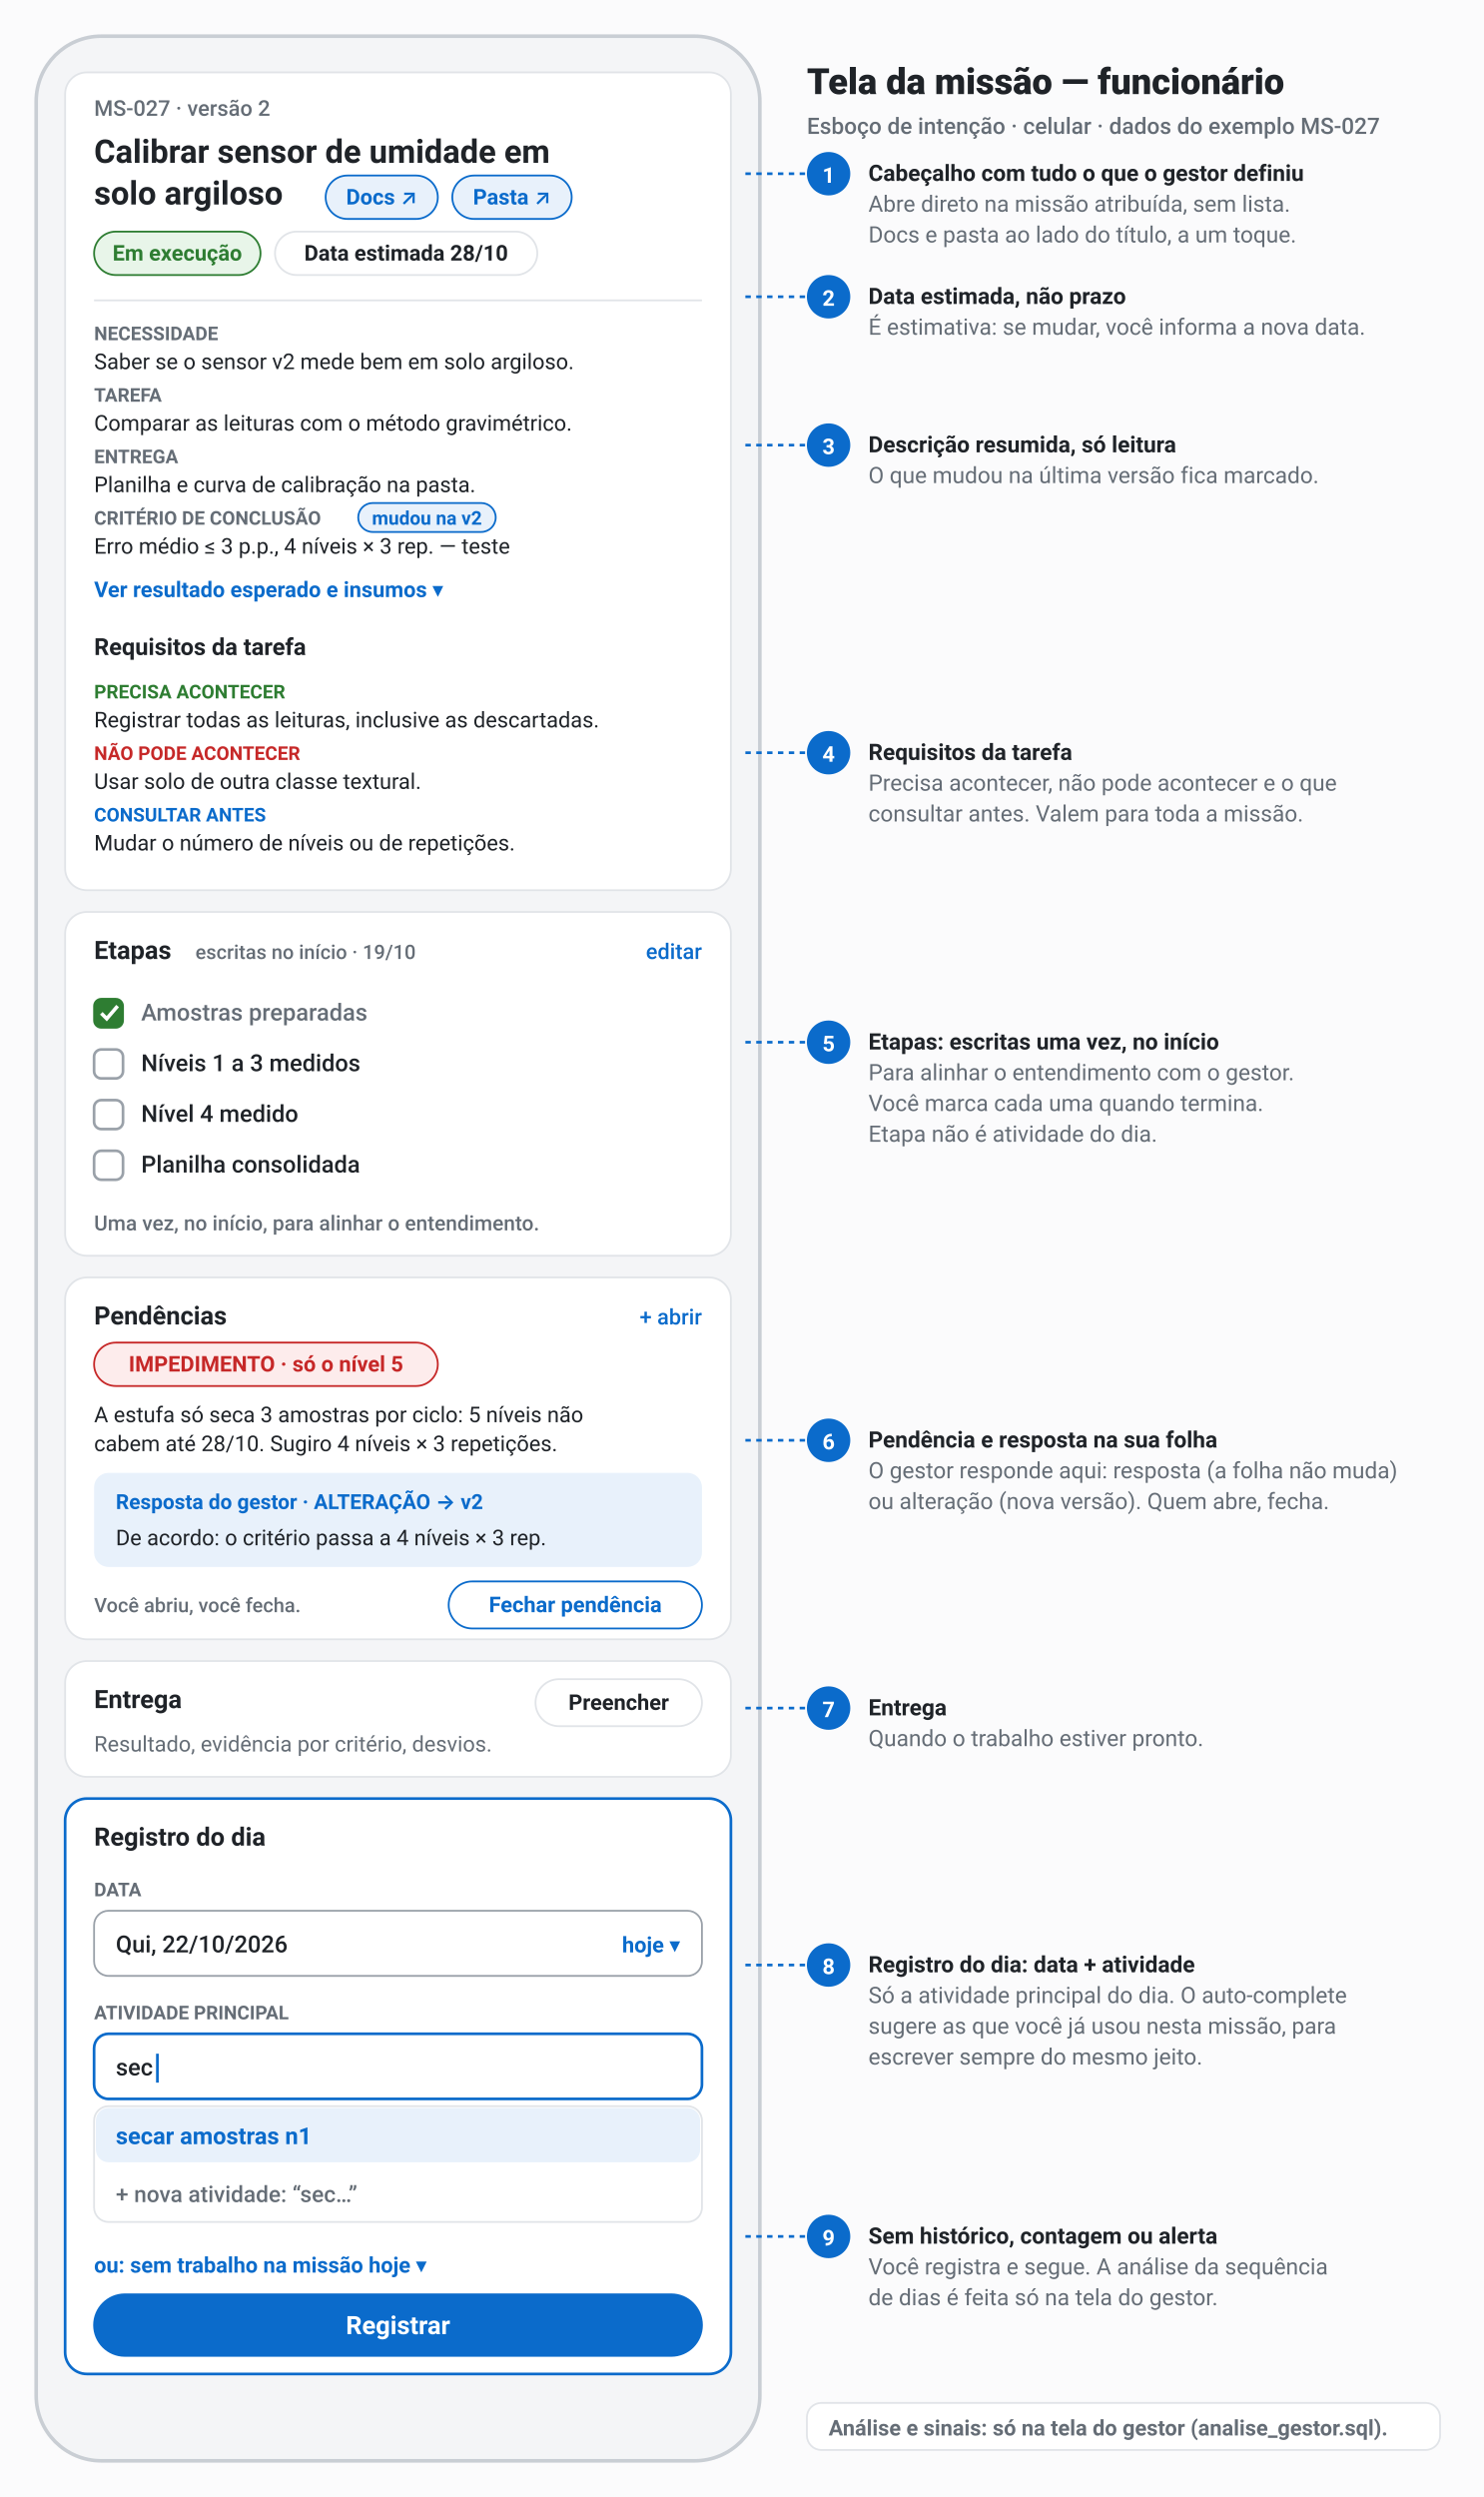
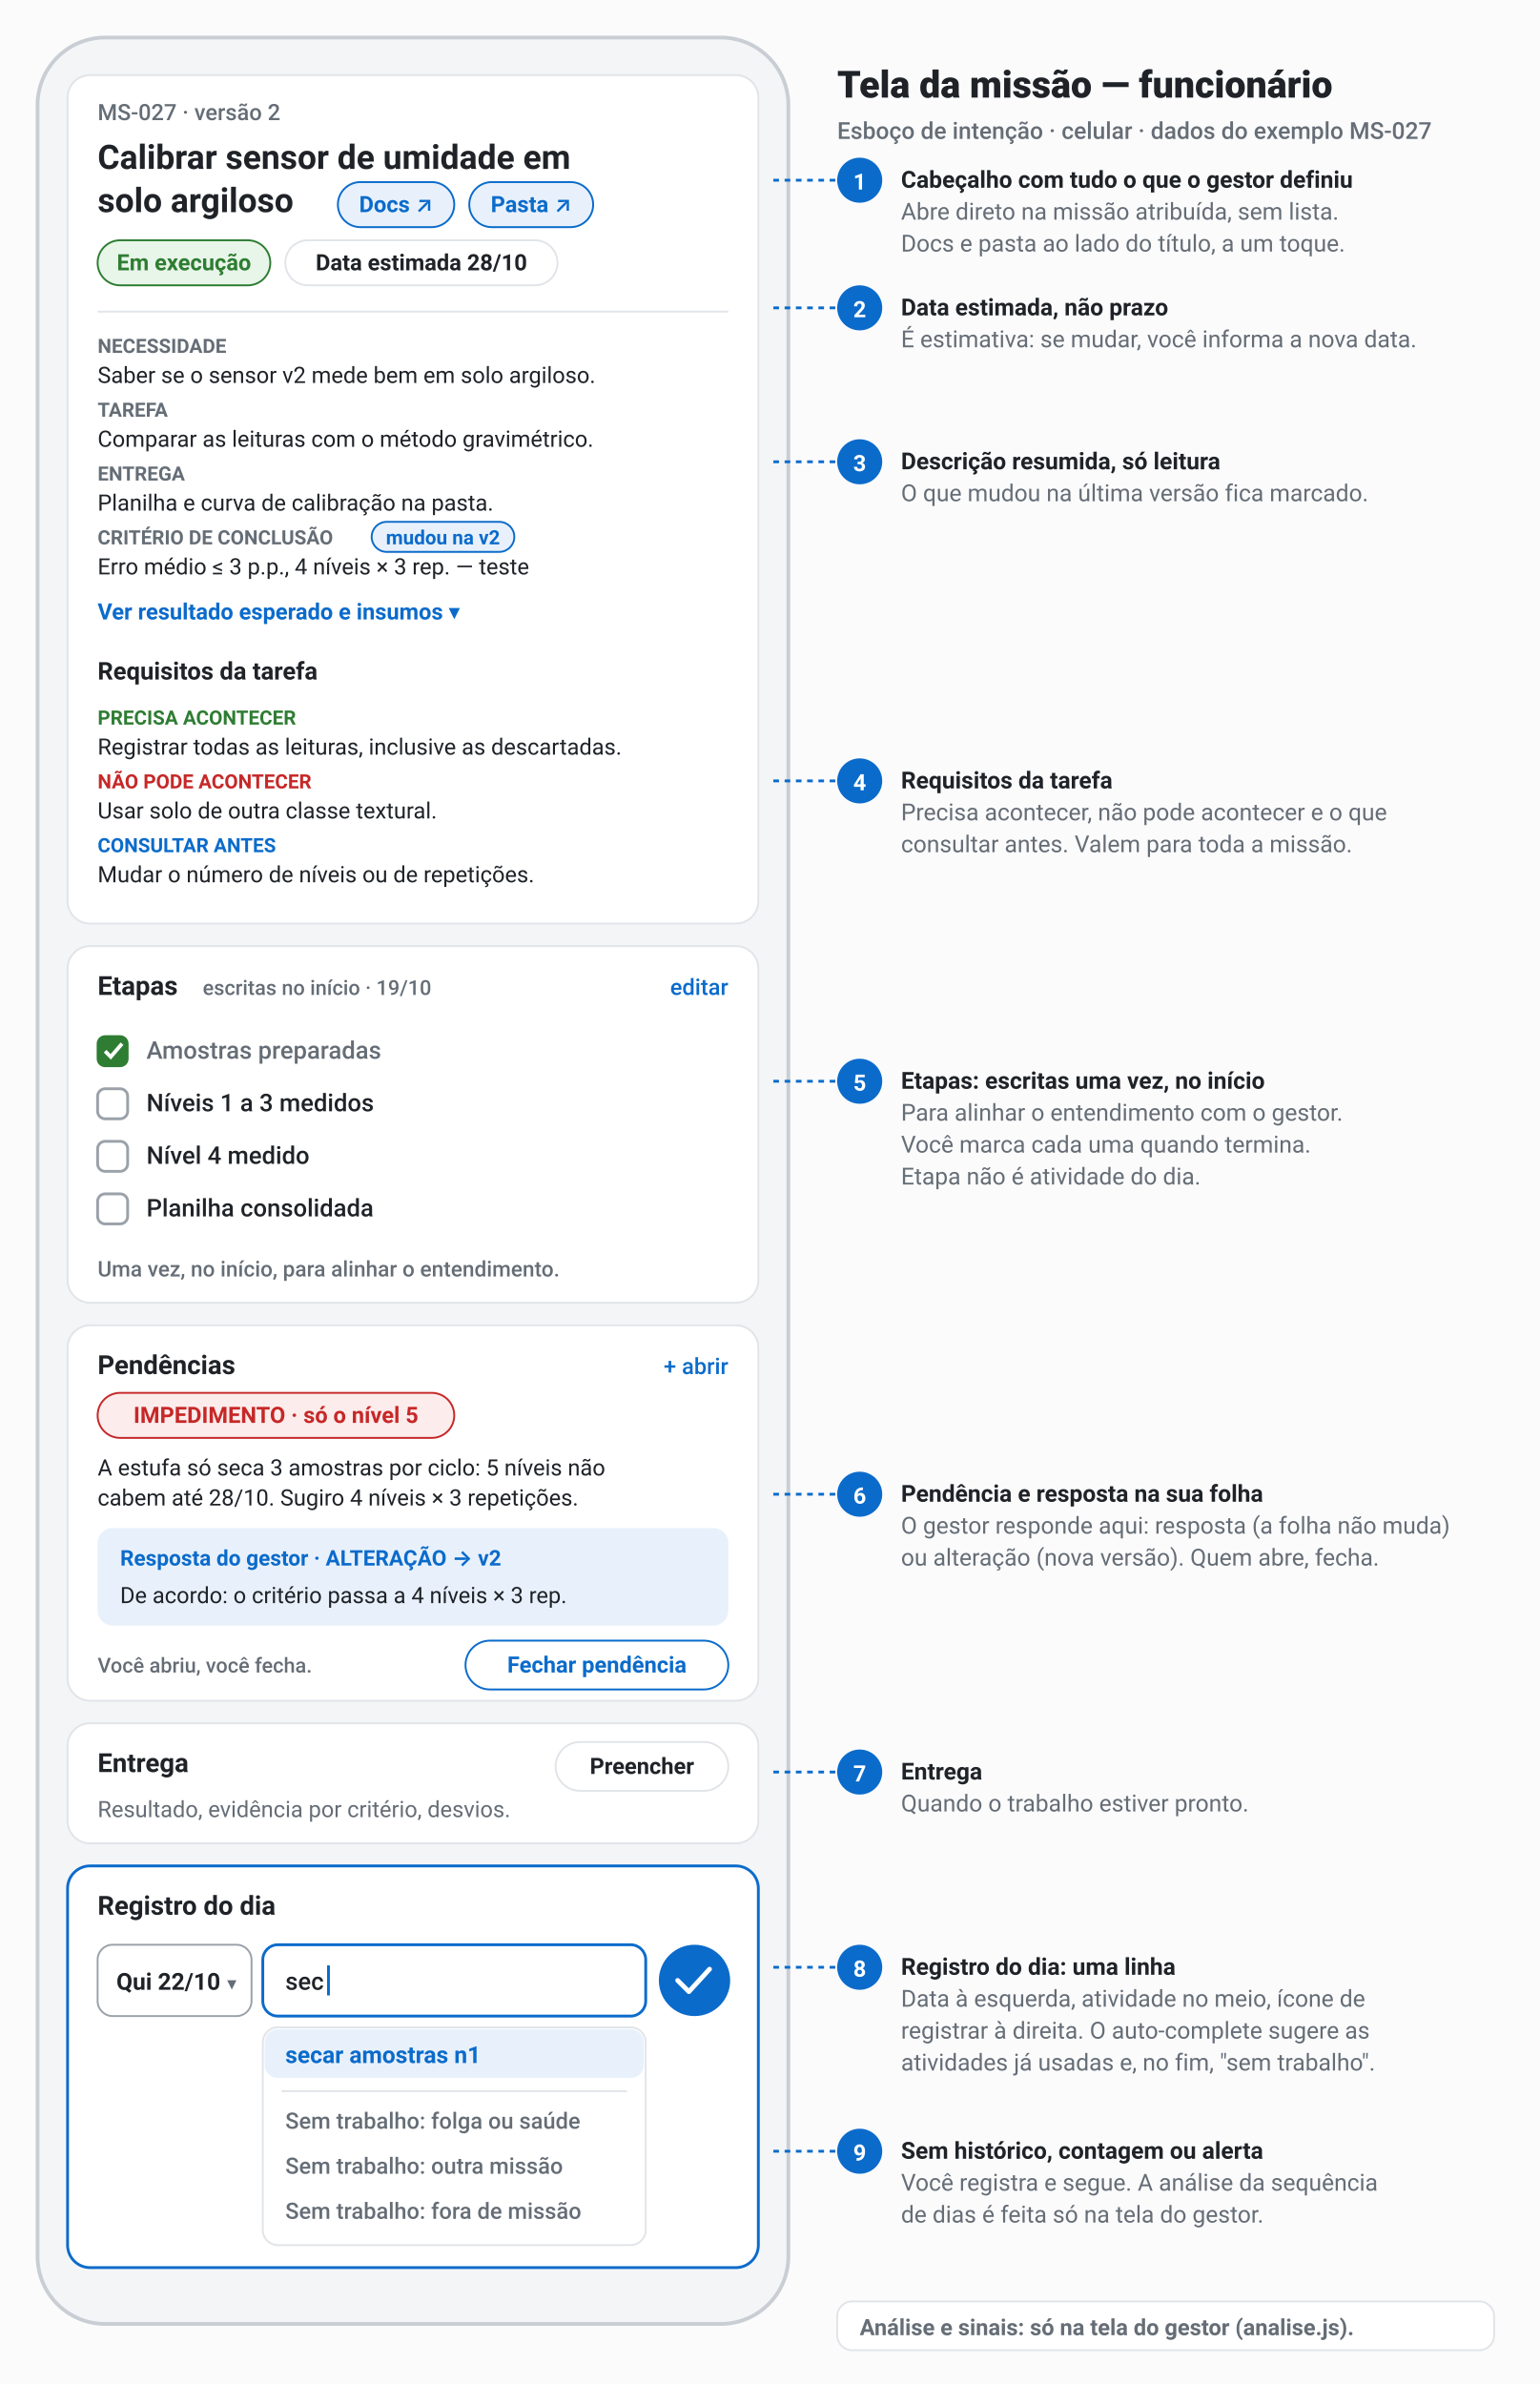
- <svg xmlns="http://www.w3.org/2000/svg" width="820" height="1380" viewBox="0 0 820 1380" font-family="system-ui, -apple-system, 'Segoe UI', Roboto, sans-serif">
-   <rect x="0" y="0" width="820" height="1380" rx="0" fill="#FBFBFC" stroke="#FBFBFC" stroke-width="1" />
-   <rect x="20" y="20" width="400" height="1340" rx="36" fill="#F4F5F7" stroke="#C9CED4" stroke-width="2" />
+ <svg xmlns="http://www.w3.org/2000/svg" width="820" height="1270" viewBox="0 0 820 1270" font-family="system-ui, -apple-system, 'Segoe UI', Roboto, sans-serif">
+   <rect x="0" y="0" width="820" height="1270" rx="0" fill="#FBFBFC" stroke="#FBFBFC" stroke-width="1" />
+   <rect x="20" y="20" width="400" height="1218" rx="36" fill="#F4F5F7" stroke="#C9CED4" stroke-width="2" />
  <rect x="36" y="40" width="368" height="452" rx="12" fill="#FFFFFF" stroke="#E1E4E8" stroke-width="1" />
  <text x="52" y="64" font-size="12" font-weight="500" fill="#656D76" text-anchor="start">MS-027 · versão 2</text>
  <text x="52" y="90" font-size="18" font-weight="700" fill="#1F2328" text-anchor="start">Calibrar sensor de umidade em</text>
  <text x="52" y="113" font-size="18" font-weight="700" fill="#1F2328" text-anchor="start">solo argiloso</text>
  <rect x="180" y="97" width="62" height="24" rx="12" fill="#E8F1FB" stroke="#0B6BCB" stroke-width="1" />
  <text x="211.0" y="113" font-size="12" font-weight="600" fill="#0B6BCB" text-anchor="middle">Docs ↗</text>
  <rect x="250" y="97" width="66" height="24" rx="12" fill="#E8F1FB" stroke="#0B6BCB" stroke-width="1" />
  <text x="283.0" y="113" font-size="12" font-weight="600" fill="#0B6BCB" text-anchor="middle">Pasta ↗</text>
  <rect x="52" y="128" width="92" height="24" rx="12" fill="#E8F5E9" stroke="#2E7D32" stroke-width="1" />
  <text x="98.0" y="144" font-size="12" font-weight="600" fill="#2E7D32" text-anchor="middle">Em execução</text>
  <rect x="152" y="128" width="145" height="24" rx="12" fill="#FFFFFF" stroke="#E1E4E8" stroke-width="1" />
  <text x="224.5" y="144" font-size="12" font-weight="600" fill="#1F2328" text-anchor="middle">Data estimada 28/10</text>
  <line x1="52" y1="166" x2="388" y2="166" stroke="#E1E4E8" />
  <text x="52" y="188" font-size="10.5" font-weight="700" fill="#656D76" text-anchor="start">NECESSIDADE</text>
  <text x="52" y="204" font-size="12" font-weight="400" fill="#1F2328" text-anchor="start">Saber se o sensor v2 mede bem em solo argiloso.</text>
  <text x="52" y="222" font-size="10.5" font-weight="700" fill="#656D76" text-anchor="start">TAREFA</text>
  <text x="52" y="238" font-size="12" font-weight="400" fill="#1F2328" text-anchor="start">Comparar as leituras com o método gravimétrico.</text>
  <text x="52" y="256" font-size="10.5" font-weight="700" fill="#656D76" text-anchor="start">ENTREGA</text>
  <text x="52" y="272" font-size="12" font-weight="400" fill="#1F2328" text-anchor="start">Planilha e curva de calibração na pasta.</text>
  <text x="52" y="290" font-size="10.5" font-weight="700" fill="#656D76" text-anchor="start">CRITÉRIO DE CONCLUSÃO</text>
  <text x="52" y="306" font-size="12" font-weight="400" fill="#1F2328" text-anchor="start">Erro médio ≤ 3 p.p., 4 níveis × 3 rep. — teste</text>
  <rect x="198" y="278" width="76" height="16" rx="8" fill="#E8F1FB" stroke="#0B6BCB" stroke-width="1" />
  <text x="236" y="290" font-size="10.5" font-weight="600" fill="#0B6BCB" text-anchor="middle">mudou na v2</text>
  <text x="52" y="330" font-size="12" font-weight="600" fill="#0B6BCB" text-anchor="start">Ver resultado esperado e insumos ▾</text>
  <text x="52" y="362" font-size="13" font-weight="700" fill="#1F2328" text-anchor="start">Requisitos da tarefa</text>
  <text x="52" y="386" font-size="10.5" font-weight="700" fill="#2E7D32" text-anchor="start">PRECISA ACONTECER</text>
  <text x="52" y="402" font-size="12" font-weight="400" fill="#1F2328" text-anchor="start">Registrar todas as leituras, inclusive as descartadas.</text>
  <text x="52" y="420" font-size="10.5" font-weight="700" fill="#C62828" text-anchor="start">NÃO PODE ACONTECER</text>
  <text x="52" y="436" font-size="12" font-weight="400" fill="#1F2328" text-anchor="start">Usar solo de outra classe textural.</text>
  <text x="52" y="454" font-size="10.5" font-weight="700" fill="#0B6BCB" text-anchor="start">CONSULTAR ANTES</text>
  <text x="52" y="470" font-size="12" font-weight="400" fill="#1F2328" text-anchor="start">Mudar o número de níveis ou de repetições.</text>
  <rect x="36" y="504" width="368" height="190" rx="12" fill="#FFFFFF" stroke="#E1E4E8" stroke-width="1" />
  <text x="52" y="530" font-size="14" font-weight="700" fill="#1F2328" text-anchor="start">Etapas</text>
  <text x="388" y="530" font-size="12" font-weight="500" fill="#0B6BCB" text-anchor="end">editar</text>
  <text x="108" y="530" font-size="11" font-weight="500" fill="#656D76" text-anchor="start">escritas no início · 19/10</text>
  <rect x="52" y="552" width="16" height="16" rx="4" fill="#2E7D32" stroke="#2E7D32" stroke-width="1" />
  <path d="M56 560 l3 3 l6 -7" stroke="#fff" stroke-width="2" fill="none" />
  <text x="78" y="564" font-size="13" font-weight="500" fill="#656D76" text-anchor="start">Amostras preparadas</text>
  <rect x="52" y="580" width="16" height="16" rx="4" fill="#FFFFFF" stroke="#9AA1A9" stroke-width="1.5" />
  <text x="78" y="592" font-size="13" font-weight="500" fill="#1F2328" text-anchor="start">Níveis 1 a 3 medidos</text>
  <rect x="52" y="608" width="16" height="16" rx="4" fill="#FFFFFF" stroke="#9AA1A9" stroke-width="1.5" />
  <text x="78" y="620" font-size="13" font-weight="500" fill="#1F2328" text-anchor="start">Nível 4 medido</text>
  <rect x="52" y="636" width="16" height="16" rx="4" fill="#FFFFFF" stroke="#9AA1A9" stroke-width="1.5" />
  <text x="78" y="648" font-size="13" font-weight="500" fill="#1F2328" text-anchor="start">Planilha consolidada</text>
  <text x="52" y="680" font-size="11.5" font-weight="500" fill="#656D76" text-anchor="start">Uma vez, no início, para alinhar o entendimento.</text>
  <rect x="36" y="706" width="368" height="200" rx="12" fill="#FFFFFF" stroke="#E1E4E8" stroke-width="1" />
  <text x="52" y="732" font-size="14" font-weight="700" fill="#1F2328" text-anchor="start">Pendências</text>
  <text x="388" y="732" font-size="12" font-weight="500" fill="#0B6BCB" text-anchor="end">+ abrir</text>
  <rect x="52" y="742" width="190" height="24" rx="12" fill="#FDECEC" stroke="#C62828" stroke-width="1" />
  <text x="147.0" y="758" font-size="12" font-weight="600" fill="#C62828" text-anchor="middle">IMPEDIMENTO · só o nível 5</text>
  <text x="52" y="786" font-size="12" font-weight="400" fill="#1F2328" text-anchor="start">A estufa só seca 3 amostras por ciclo: 5 níveis não</text>
  <text x="52" y="802" font-size="12" font-weight="400" fill="#1F2328" text-anchor="start">cabem até 28/10. Sugiro 4 níveis × 3 repetições.</text>
  <rect x="52" y="814" width="336" height="52" rx="8" fill="#E8F1FB" stroke="#E8F1FB" stroke-width="0" />
  <text x="64" y="834" font-size="11.5" font-weight="700" fill="#0B6BCB" text-anchor="start">Resposta do gestor · ALTERAÇÃO → v2</text>
  <text x="64" y="854" font-size="12" font-weight="400" fill="#1F2328" text-anchor="start">De acordo: o critério passa a 4 níveis × 3 rep.</text>
  <rect x="248" y="874" width="140" height="26" rx="13" fill="#FFFFFF" stroke="#0B6BCB" stroke-width="1" />
  <text x="318" y="891" font-size="12" font-weight="600" fill="#0B6BCB" text-anchor="middle">Fechar pendência</text>
  <text x="52" y="891" font-size="11" font-weight="500" fill="#656D76" text-anchor="start">Você abriu, você fecha.</text>
  <rect x="36" y="918" width="368" height="64" rx="12" fill="#FFFFFF" stroke="#E1E4E8" stroke-width="1" />
  <text x="52" y="944" font-size="14" font-weight="700" fill="#1F2328" text-anchor="start">Entrega</text>
  <text x="52" y="968" font-size="12" font-weight="400" fill="#656D76" text-anchor="start">Resultado, evidência por critério, desvios.</text>
  <rect x="296" y="928" width="92" height="26" rx="13" fill="#FFFFFF" stroke="#E1E4E8" stroke-width="1" />
  <text x="342" y="945" font-size="12" font-weight="600" fill="#1F2328" text-anchor="middle">Preencher</text>
-   <rect x="36" y="994" width="368" height="318" rx="12" fill="#FFFFFF" stroke="#0B6BCB" stroke-width="1.5" />
+   <rect x="36" y="994" width="368" height="214" rx="12" fill="#FFFFFF" stroke="#0B6BCB" stroke-width="1.5" />
  <text x="52" y="1020" font-size="14" font-weight="700" fill="#1F2328" text-anchor="start">Registro do dia</text>
-   <text x="52" y="1048" font-size="10.5" font-weight="700" fill="#656D76" text-anchor="start">DATA</text>
-   <rect x="52" y="1056" width="336" height="36" rx="8" fill="#FFFFFF" stroke="#9AA1A9" stroke-width="1" />
-   <text x="64" y="1079" font-size="13" font-weight="500" fill="#1F2328" text-anchor="start">Qui, 22/10/2026</text>
-   <text x="376" y="1079" font-size="12" font-weight="600" fill="#0B6BCB" text-anchor="end">hoje ▾</text>
-   <text x="52" y="1116" font-size="10.5" font-weight="700" fill="#656D76" text-anchor="start">ATIVIDADE PRINCIPAL</text>
-   <rect x="52" y="1124" width="336" height="36" rx="8" fill="#FFFFFF" stroke="#0B6BCB" stroke-width="1.5" />
-   <text x="64" y="1147" font-size="13" font-weight="500" fill="#1F2328" text-anchor="start">sec</text>
-   <line x1="87" y1="1135" x2="87" y2="1151" stroke="#0B6BCB" stroke-width="1.5" />
-   <rect x="52" y="1164" width="336" height="64" rx="8" fill="#FFFFFF" stroke="#E1E4E8" stroke-width="1" />
-   <rect x="53" y="1165" width="334" height="30" rx="7" fill="#E8F1FB" stroke="#E8F1FB" stroke-width="0" />
-   <text x="64" y="1185" font-size="13" font-weight="600" fill="#0B6BCB" text-anchor="start">secar amostras n1</text>
-   <text x="64" y="1217" font-size="12.5" font-weight="500" fill="#656D76" text-anchor="start">+ nova atividade: “sec…”</text>
-   <text x="52" y="1256" font-size="12" font-weight="600" fill="#0B6BCB" text-anchor="start">ou: sem trabalho na missão hoje ▾</text>
-   <rect x="52" y="1268" width="336" height="34" rx="17" fill="#0B6BCB" stroke="#0B6BCB" stroke-width="1" />
-   <text x="220" y="1290" font-size="14" font-weight="700" fill="#FFFFFF" text-anchor="middle">Registrar</text>
+   <rect x="52" y="1036" width="82" height="38" rx="8" fill="#FFFFFF" stroke="#9AA1A9" stroke-width="1" />
+   <text x="62" y="1060" font-size="12.5" font-weight="600" fill="#1F2328" text-anchor="start">Qui 22/10</text>
+   <text x="126" y="1060" font-size="10" font-weight="600" fill="#656D76" text-anchor="end">▾</text>
+   <rect x="140" y="1036" width="204" height="38" rx="8" fill="#FFFFFF" stroke="#0B6BCB" stroke-width="1.5" />
+   <text x="152" y="1060" font-size="13" font-weight="500" fill="#1F2328" text-anchor="start">sec</text>
+   <line x1="175" y1="1047" x2="175" y2="1063" stroke="#0B6BCB" stroke-width="1.5" />
+   <circle cx="370" cy="1055" r="19" fill="#0B6BCB" />
+   <path d="M361 1055 l6 6 l11 -12" stroke="#fff" stroke-width="2.5" fill="none" stroke-linecap="round" stroke-linejoin="round" />
+   <rect x="140" y="1080" width="204" height="116" rx="8" fill="#FFFFFF" stroke="#E1E4E8" stroke-width="1" />
+   <rect x="141" y="1081" width="202" height="26" rx="7" fill="#E8F1FB" stroke="#E8F1FB" stroke-width="0" />
+   <text x="152" y="1099" font-size="12.5" font-weight="600" fill="#0B6BCB" text-anchor="start">secar amostras n1</text>
+   <line x1="150" y1="1114" x2="334" y2="1114" stroke="#E1E4E8" />
+   <text x="152" y="1134" font-size="12" font-weight="500" fill="#656D76" text-anchor="start">Sem trabalho: folga ou saúde</text>
+   <text x="152" y="1158" font-size="12" font-weight="500" fill="#656D76" text-anchor="start">Sem trabalho: outra missão</text>
+   <text x="152" y="1182" font-size="12" font-weight="500" fill="#656D76" text-anchor="start">Sem trabalho: fora de missão</text>
  <text x="446" y="52" font-size="20" font-weight="800" fill="#1F2328" text-anchor="start">Tela da missão — funcionário</text>
  <text x="446" y="74" font-size="12.5" font-weight="500" fill="#656D76" text-anchor="start">Esboço de intenção · celular · dados do exemplo MS-027</text>
  <line x1="412" y1="96" x2="446" y2="96" stroke="#0B6BCB" stroke-width="1.5" stroke-dasharray="3 3" />
  <circle cx="458" cy="96" r="12" fill="#0B6BCB" />
  <text x="458" y="101" font-size="12" font-weight="700" fill="#FFFFFF" text-anchor="middle">1</text>
  <text x="480" y="100" font-size="12.5" font-weight="700" fill="#1F2328" text-anchor="start">Cabeçalho com tudo o que o gestor definiu</text>
  <text x="480" y="117" font-size="12.5" font-weight="400" fill="#656D76" text-anchor="start">Abre direto na missão atribuída, sem lista.</text>
  <text x="480" y="134" font-size="12.5" font-weight="400" fill="#656D76" text-anchor="start">Docs e pasta ao lado do título, a um toque.</text>
  <line x1="412" y1="164" x2="446" y2="164" stroke="#0B6BCB" stroke-width="1.5" stroke-dasharray="3 3" />
  <circle cx="458" cy="164" r="12" fill="#0B6BCB" />
  <text x="458" y="169" font-size="12" font-weight="700" fill="#FFFFFF" text-anchor="middle">2</text>
  <text x="480" y="168" font-size="12.5" font-weight="700" fill="#1F2328" text-anchor="start">Data estimada, não prazo</text>
  <text x="480" y="185" font-size="12.5" font-weight="400" fill="#656D76" text-anchor="start">É estimativa: se mudar, você informa a nova data.</text>
  <line x1="412" y1="246" x2="446" y2="246" stroke="#0B6BCB" stroke-width="1.5" stroke-dasharray="3 3" />
  <circle cx="458" cy="246" r="12" fill="#0B6BCB" />
  <text x="458" y="251" font-size="12" font-weight="700" fill="#FFFFFF" text-anchor="middle">3</text>
  <text x="480" y="250" font-size="12.5" font-weight="700" fill="#1F2328" text-anchor="start">Descrição resumida, só leitura</text>
  <text x="480" y="267" font-size="12.5" font-weight="400" fill="#656D76" text-anchor="start">O que mudou na última versão fica marcado.</text>
  <line x1="412" y1="416" x2="446" y2="416" stroke="#0B6BCB" stroke-width="1.5" stroke-dasharray="3 3" />
  <circle cx="458" cy="416" r="12" fill="#0B6BCB" />
  <text x="458" y="421" font-size="12" font-weight="700" fill="#FFFFFF" text-anchor="middle">4</text>
  <text x="480" y="420" font-size="12.5" font-weight="700" fill="#1F2328" text-anchor="start">Requisitos da tarefa</text>
  <text x="480" y="437" font-size="12.5" font-weight="400" fill="#656D76" text-anchor="start">Precisa acontecer, não pode acontecer e o que</text>
  <text x="480" y="454" font-size="12.5" font-weight="400" fill="#656D76" text-anchor="start">consultar antes. Valem para toda a missão.</text>
  <line x1="412" y1="576" x2="446" y2="576" stroke="#0B6BCB" stroke-width="1.5" stroke-dasharray="3 3" />
  <circle cx="458" cy="576" r="12" fill="#0B6BCB" />
  <text x="458" y="581" font-size="12" font-weight="700" fill="#FFFFFF" text-anchor="middle">5</text>
  <text x="480" y="580" font-size="12.5" font-weight="700" fill="#1F2328" text-anchor="start">Etapas: escritas uma vez, no início</text>
  <text x="480" y="597" font-size="12.5" font-weight="400" fill="#656D76" text-anchor="start">Para alinhar o entendimento com o gestor.</text>
  <text x="480" y="614" font-size="12.5" font-weight="400" fill="#656D76" text-anchor="start">Você marca cada uma quando termina.</text>
  <text x="480" y="631" font-size="12.5" font-weight="400" fill="#656D76" text-anchor="start">Etapa não é atividade do dia.</text>
  <line x1="412" y1="796" x2="446" y2="796" stroke="#0B6BCB" stroke-width="1.5" stroke-dasharray="3 3" />
  <circle cx="458" cy="796" r="12" fill="#0B6BCB" />
  <text x="458" y="801" font-size="12" font-weight="700" fill="#FFFFFF" text-anchor="middle">6</text>
  <text x="480" y="800" font-size="12.5" font-weight="700" fill="#1F2328" text-anchor="start">Pendência e resposta na sua folha</text>
  <text x="480" y="817" font-size="12.5" font-weight="400" fill="#656D76" text-anchor="start">O gestor responde aqui: resposta (a folha não muda)</text>
  <text x="480" y="834" font-size="12.5" font-weight="400" fill="#656D76" text-anchor="start">ou alteração (nova versão). Quem abre, fecha.</text>
  <line x1="412" y1="944" x2="446" y2="944" stroke="#0B6BCB" stroke-width="1.5" stroke-dasharray="3 3" />
  <circle cx="458" cy="944" r="12" fill="#0B6BCB" />
  <text x="458" y="949" font-size="12" font-weight="700" fill="#FFFFFF" text-anchor="middle">7</text>
  <text x="480" y="948" font-size="12.5" font-weight="700" fill="#1F2328" text-anchor="start">Entrega</text>
  <text x="480" y="965" font-size="12.5" font-weight="400" fill="#656D76" text-anchor="start">Quando o trabalho estiver pronto.</text>
-   <line x1="412" y1="1086" x2="446" y2="1086" stroke="#0B6BCB" stroke-width="1.5" stroke-dasharray="3 3" />
-   <circle cx="458" cy="1086" r="12" fill="#0B6BCB" />
-   <text x="458" y="1091" font-size="12" font-weight="700" fill="#FFFFFF" text-anchor="middle">8</text>
-   <text x="480" y="1090" font-size="12.5" font-weight="700" fill="#1F2328" text-anchor="start">Registro do dia: data + atividade</text>
-   <text x="480" y="1107" font-size="12.5" font-weight="400" fill="#656D76" text-anchor="start">Só a atividade principal do dia. O auto-complete</text>
-   <text x="480" y="1124" font-size="12.5" font-weight="400" fill="#656D76" text-anchor="start">sugere as que você já usou nesta missão, para</text>
-   <text x="480" y="1141" font-size="12.5" font-weight="400" fill="#656D76" text-anchor="start">escrever sempre do mesmo jeito.</text>
-   <line x1="412" y1="1236" x2="446" y2="1236" stroke="#0B6BCB" stroke-width="1.5" stroke-dasharray="3 3" />
-   <circle cx="458" cy="1236" r="12" fill="#0B6BCB" />
-   <text x="458" y="1241" font-size="12" font-weight="700" fill="#FFFFFF" text-anchor="middle">9</text>
-   <text x="480" y="1240" font-size="12.5" font-weight="700" fill="#1F2328" text-anchor="start">Sem histórico, contagem ou alerta</text>
-   <text x="480" y="1257" font-size="12.5" font-weight="400" fill="#656D76" text-anchor="start">Você registra e segue. A análise da sequência</text>
-   <text x="480" y="1274" font-size="12.5" font-weight="400" fill="#656D76" text-anchor="start">de dias é feita só na tela do gestor.</text>
-   <rect x="446" y="1328" width="350" height="26" rx="8" fill="#FFFFFF" stroke="#E1E4E8" stroke-width="1" />
-   <text x="458" y="1346" font-size="12" font-weight="600" fill="#656D76" text-anchor="start">Análise e sinais: só na tela do gestor (analise_gestor.sql).</text>
+   <line x1="412" y1="1048" x2="446" y2="1048" stroke="#0B6BCB" stroke-width="1.5" stroke-dasharray="3 3" />
+   <circle cx="458" cy="1048" r="12" fill="#0B6BCB" />
+   <text x="458" y="1053" font-size="12" font-weight="700" fill="#FFFFFF" text-anchor="middle">8</text>
+   <text x="480" y="1052" font-size="12.5" font-weight="700" fill="#1F2328" text-anchor="start">Registro do dia: uma linha</text>
+   <text x="480" y="1069" font-size="12.5" font-weight="400" fill="#656D76" text-anchor="start">Data à esquerda, atividade no meio, ícone de</text>
+   <text x="480" y="1086" font-size="12.5" font-weight="400" fill="#656D76" text-anchor="start">registrar à direita. O auto-complete sugere as</text>
+   <text x="480" y="1103" font-size="12.5" font-weight="400" fill="#656D76" text-anchor="start">atividades já usadas e, no fim, "sem trabalho".</text>
+   <line x1="412" y1="1146" x2="446" y2="1146" stroke="#0B6BCB" stroke-width="1.5" stroke-dasharray="3 3" />
+   <circle cx="458" cy="1146" r="12" fill="#0B6BCB" />
+   <text x="458" y="1151" font-size="12" font-weight="700" fill="#FFFFFF" text-anchor="middle">9</text>
+   <text x="480" y="1150" font-size="12.5" font-weight="700" fill="#1F2328" text-anchor="start">Sem histórico, contagem ou alerta</text>
+   <text x="480" y="1167" font-size="12.5" font-weight="400" fill="#656D76" text-anchor="start">Você registra e segue. A análise da sequência</text>
+   <text x="480" y="1184" font-size="12.5" font-weight="400" fill="#656D76" text-anchor="start">de dias é feita só na tela do gestor.</text>
+   <rect x="446" y="1226" width="350" height="26" rx="8" fill="#FFFFFF" stroke="#E1E4E8" stroke-width="1" />
+   <text x="458" y="1244" font-size="12" font-weight="600" fill="#656D76" text-anchor="start">Análise e sinais: só na tela do gestor (analise.js).</text>
</svg>
